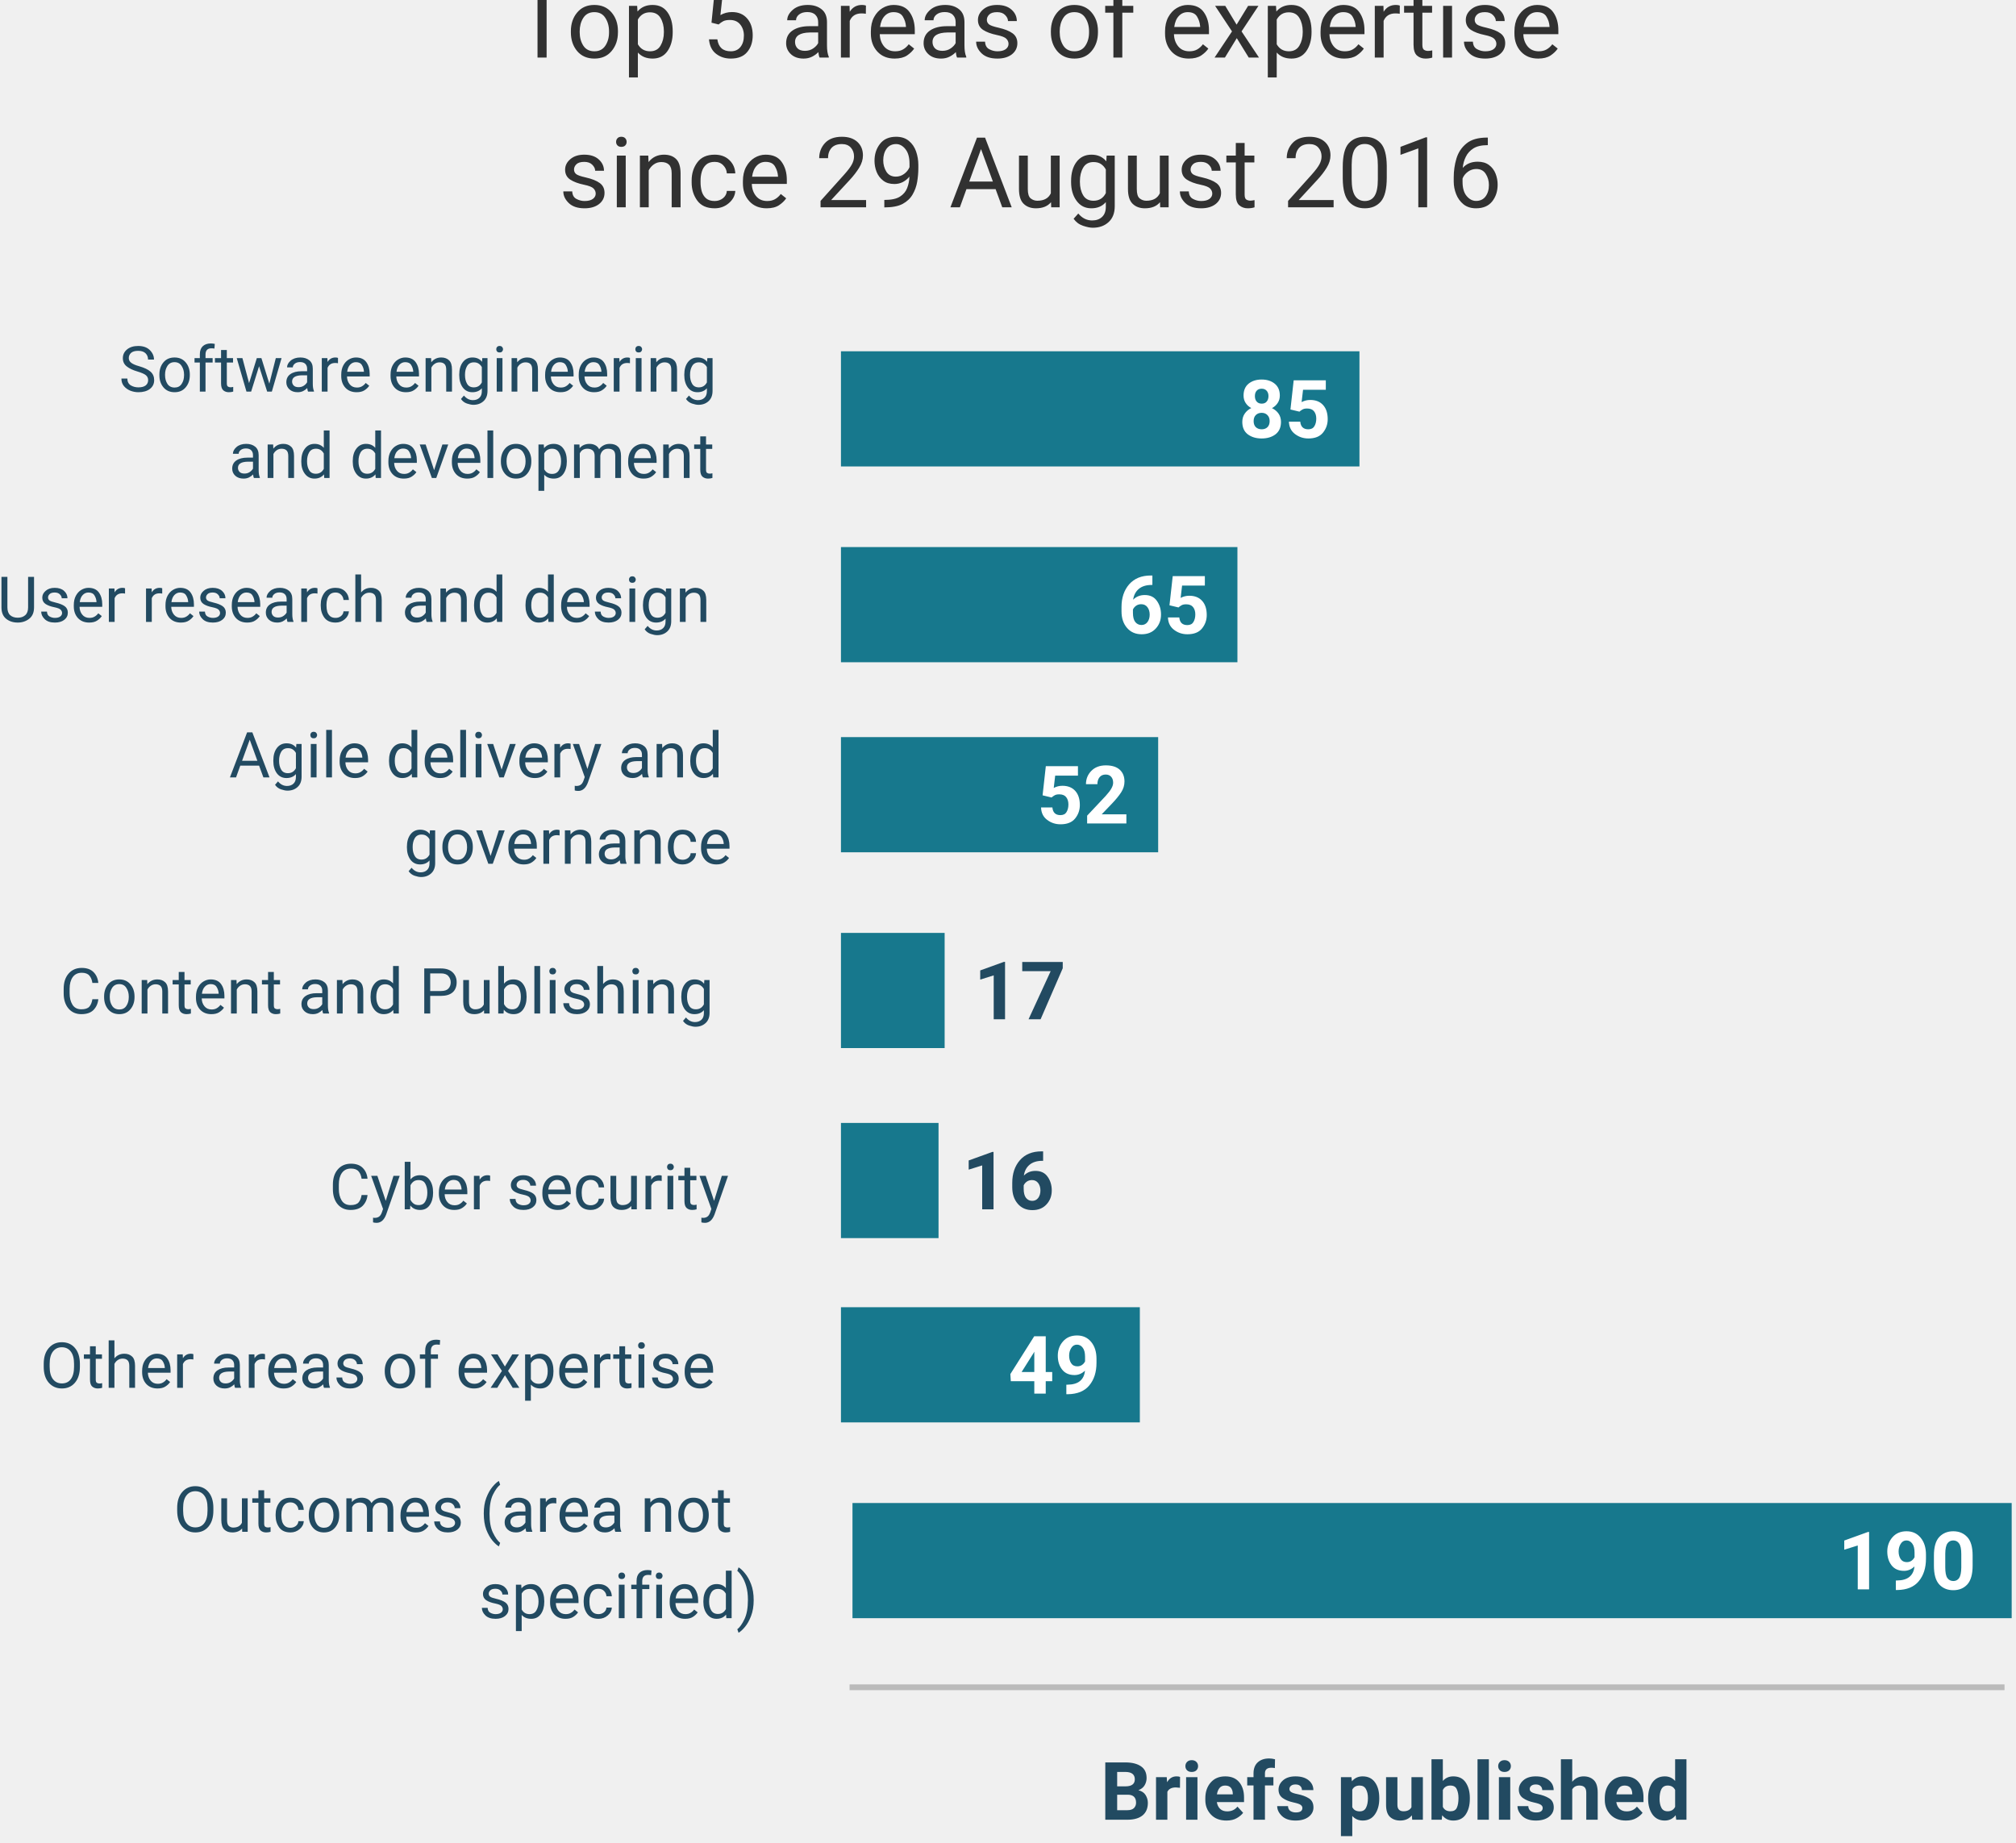
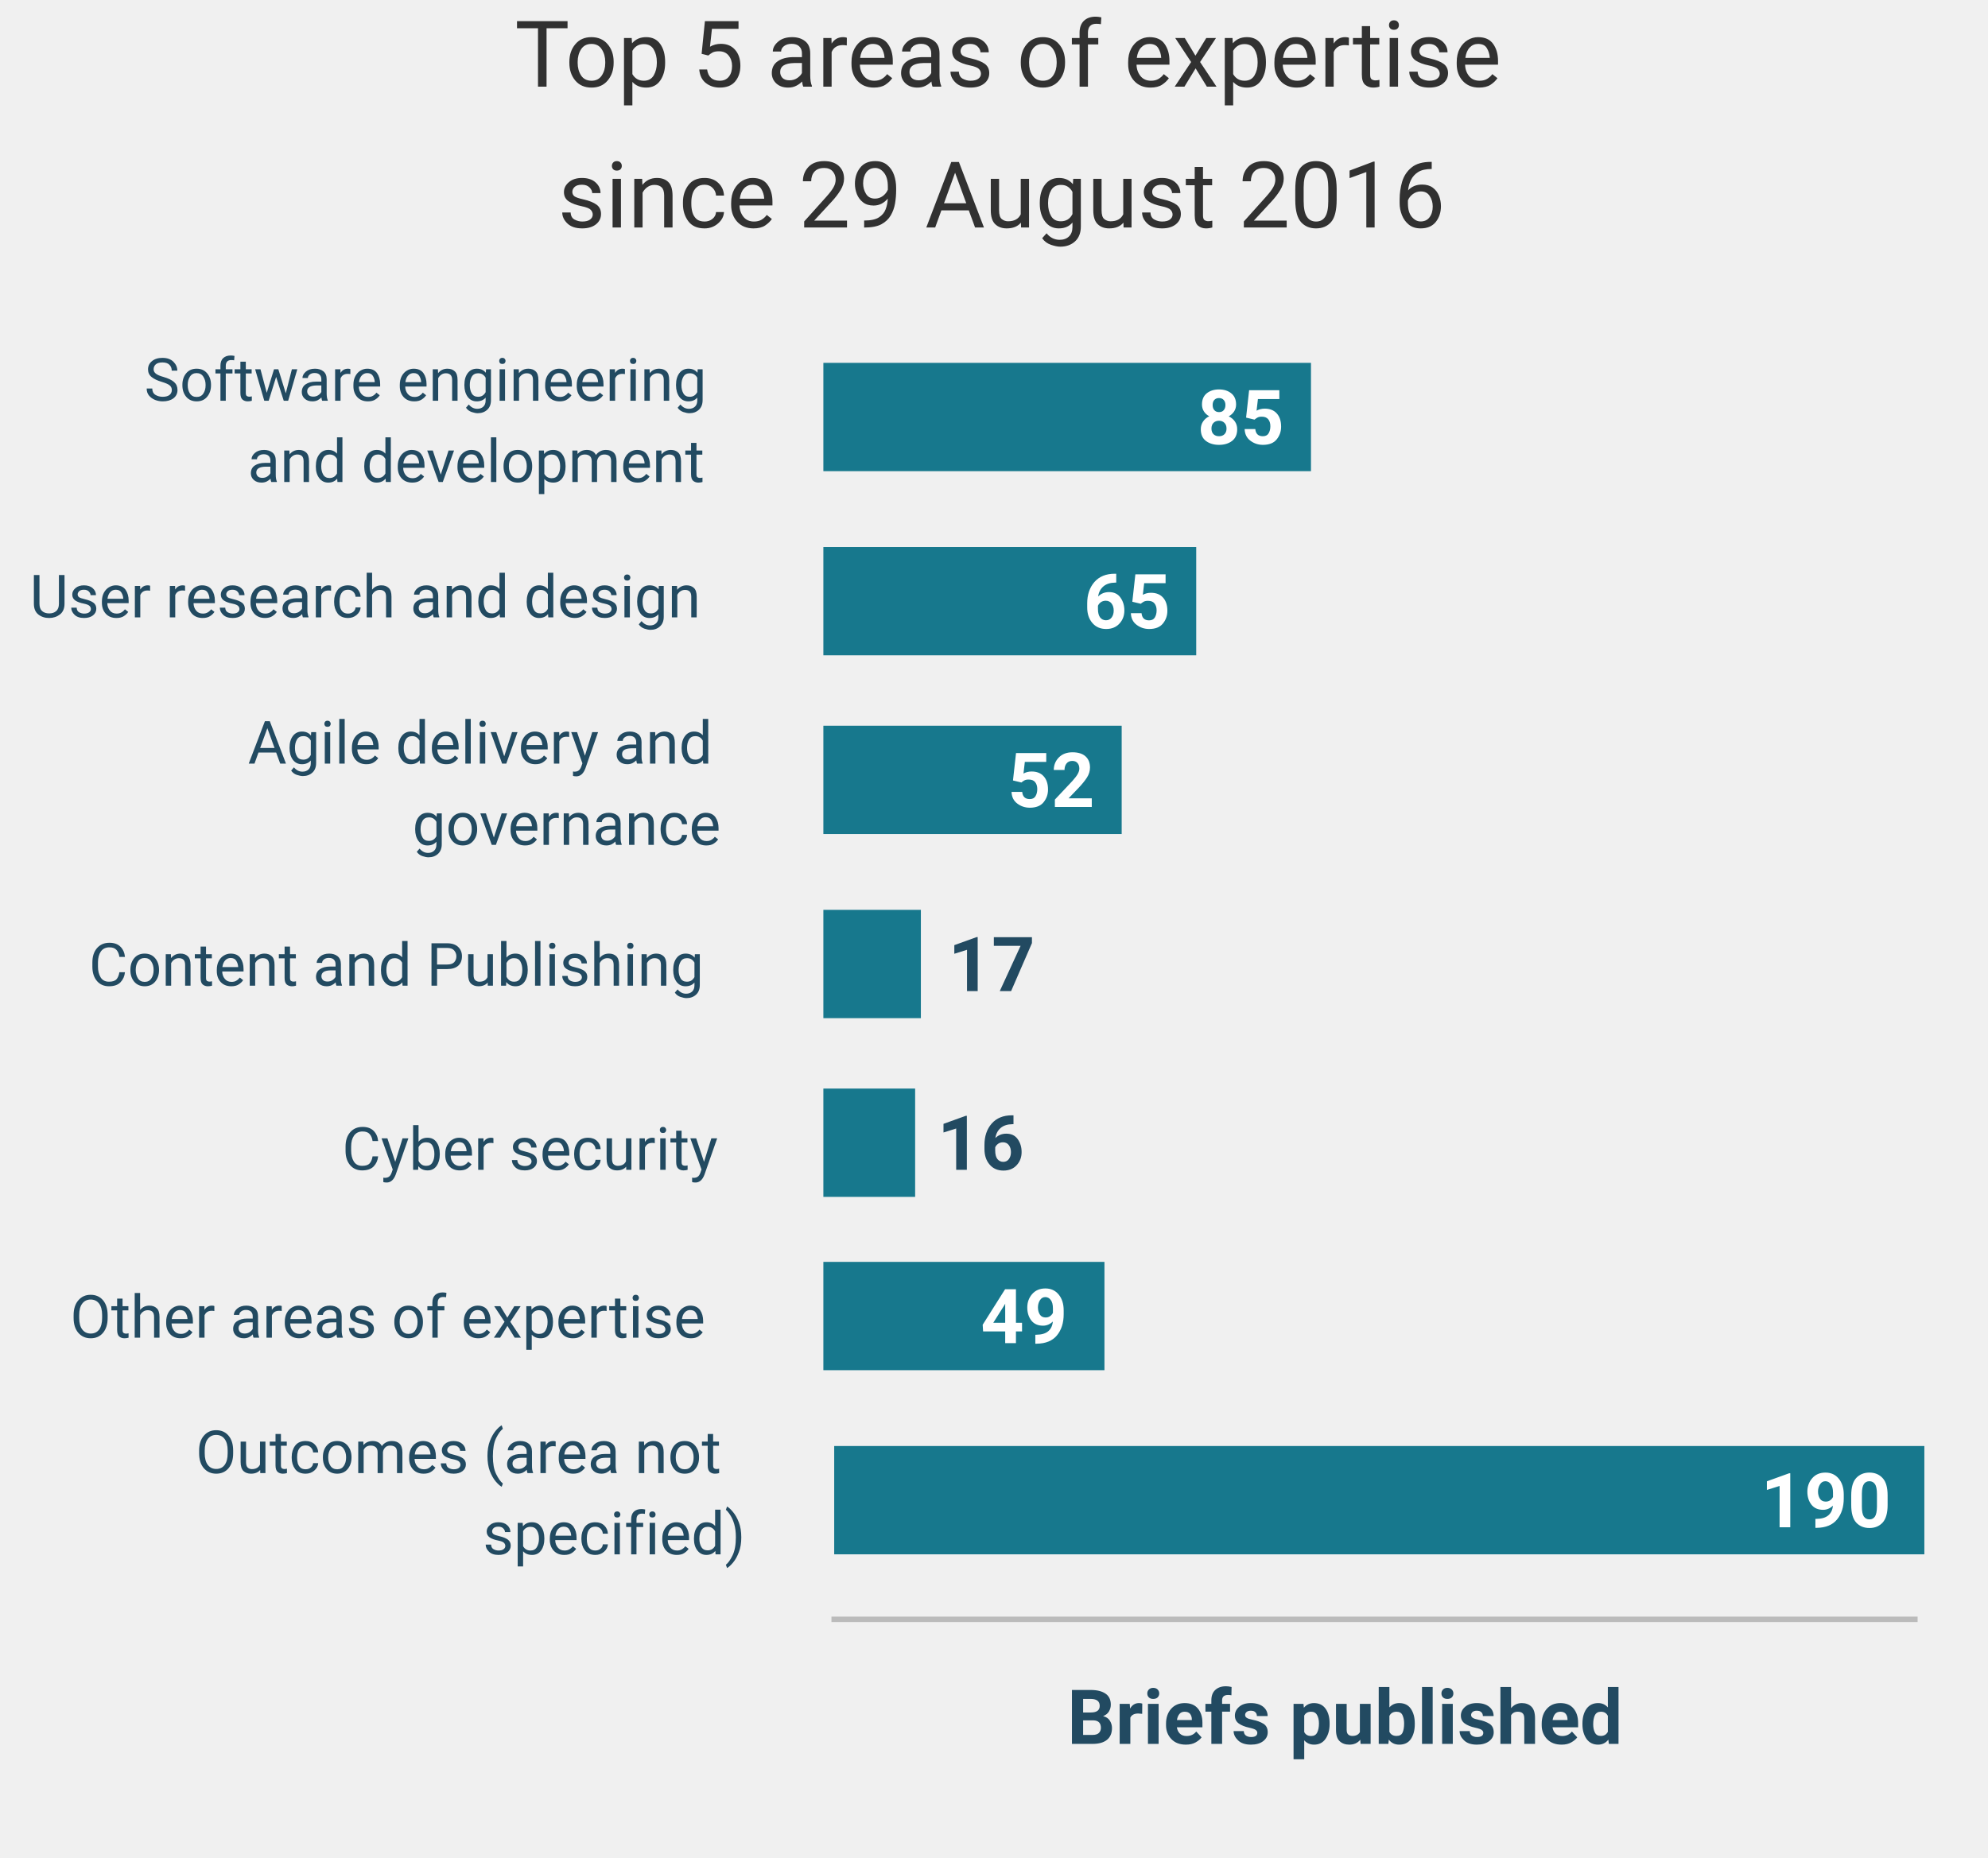
- <svg xmlns="http://www.w3.org/2000/svg" font-family="-apple-system, BlinkMacSystemFont, &quot;Segoe UI&quot;, Roboto, Helvetica, Arial, sans-serif, &quot;Apple Color Emoji&quot;, &quot;Segoe UI Emoji&quot;, &quot;Segoe UI Symbol&quot;" width="350px" height="320px" viewBox="0 0 350 320" version="1.1">
+ <svg xmlns="http://www.w3.org/2000/svg" font-family="-apple-system, BlinkMacSystemFont, &quot;Segoe UI&quot;, Roboto, Helvetica, Arial, sans-serif, &quot;Apple Color Emoji&quot;, &quot;Segoe UI Emoji&quot;, &quot;Segoe UI Symbol&quot;" width="367px" height="343px" viewBox="0 0 367 343" version="1.1" style="background: #FFFFFF;">
  <defs />
-   <g id="Jan-monthly-report-greater-than-768px" stroke="none" stroke-width="1" fill="none" fill-rule="evenodd" transform="translate(-696, -1817)">
-     <g id="&gt;768-Types-of-briefs-on-the-Marketplace" transform="translate(690, 1811)">
+   <g id="Symbols" stroke="none" stroke-width="1" fill="none" fill-rule="evenodd">
+     <g id="&gt;768-Types-of-briefs-on-the-Marketplace">
      <g>
        <text id="Briefs-published" font-size="14" font-weight="bold" fill="#224A61">
          <tspan x="197" y="322">Briefs published</tspan>
        </text>
        <text id="Top-5-areas-of-exper" font-size="17" font-weight="normal" line-spacing="26" fill="#313131">
          <tspan x="95.023" y="16">Top 5 areas of expertise </tspan>
          <tspan x="103.017" y="42">since 29 August 2016</tspan>
        </text>
        <text id="Software-engineering" font-size="11" font-weight="normal" fill="#224A61">
          <tspan x="26.639" y="74">Software engineering </tspan>
          <tspan x="45.733" y="89">and development</tspan>
        </text>
        <text id="Outcomes-(area-not-s" font-size="11" font-weight="normal" fill="#224A61">
          <tspan x="36.121" y="272">Outcomes (area not </tspan>
          <tspan x="89.145" y="287">specified)</tspan>
        </text>
        <text id="User-research-and-de" font-size="11" font-weight="normal" fill="#224A61">
          <tspan x="5.504" y="114">User research and design</tspan>
        </text>
        <text id="Agile-delivery-and-g" font-size="11" font-weight="normal" fill="#224A61">
          <tspan x="45.76" y="141">Agile delivery and </tspan>
          <tspan x="76.128" y="156">governance</tspan>
        </text>
        <text id="Other-areas-of-exper" font-size="11" font-weight="normal" fill="#224A61">
          <tspan x="12.951" y="247">Other areas of expertise</tspan>
        </text>
        <text id="Content-and-Publishi" font-size="11" font-weight="normal" fill="#224A61">
          <tspan x="16.413" y="182">Content and Publishing</tspan>
        </text>
        <text id="Cyber-security" font-size="11" font-weight="normal" fill="#224A61">
          <tspan x="63.152" y="216">Cyber security</tspan>
        </text>
        <rect id="Rectangle-10-Copy-16" fill="#17788D" x="152" y="67" width="90.015" height="20" />
        <rect id="Rectangle-10-Copy-17" fill="#17788D" x="154" y="267" width="201.25" height="20" />
        <path d="M153.994,299 L353.506,299" id="Line-Copy" stroke="#BBBBBB" stroke-linecap="square" />
        <rect id="Rectangle-10-Copy-18" fill="#17788D" x="152" y="101" width="68.83" height="20" />
        <rect id="Rectangle-10-Copy-19" fill="#17788D" x="152" y="134" width="55.07" height="20" />
        <rect id="Rectangle-10-Copy-20" fill="#17788D" x="152" y="233" width="51.89" height="20" />
        <rect id="Rectangle-10-Copy-21" fill="#17788D" x="152" y="168" width="18" height="20" />
        <rect id="Rectangle-10-Copy-22" fill="#17788D" x="152" y="201" width="16.94" height="20" />
        <text id="85" font-size="14" font-weight="bold" fill="#FFFFFF">
          <tspan x="221.018" y="82">85</tspan>
        </text>
        <text id="190" font-size="14" font-weight="bold" fill="#FFFFFF">
          <tspan x="325.026" y="282">190</tspan>
        </text>
        <text id="65" font-size="14" font-weight="bold" fill="#FFFFFF">
          <tspan x="200.018" y="116">65</tspan>
        </text>
        <text id="52" font-size="14" font-weight="bold" fill="#FFFFFF">
          <tspan x="186.018" y="149">52</tspan>
        </text>
        <text id="49" font-size="14" font-weight="bold" fill="#FFFFFF">
          <tspan x="181.018" y="248">49</tspan>
        </text>
        <text id="17" font-size="14" font-weight="bold" fill="#224A61">
          <tspan x="175.018" y="183">17</tspan>
        </text>
        <text id="16" font-size="14" font-weight="bold" fill="#224A61">
          <tspan x="173.018" y="216">16</tspan>
        </text>
      </g>
    </g>
  </g>
</svg>
